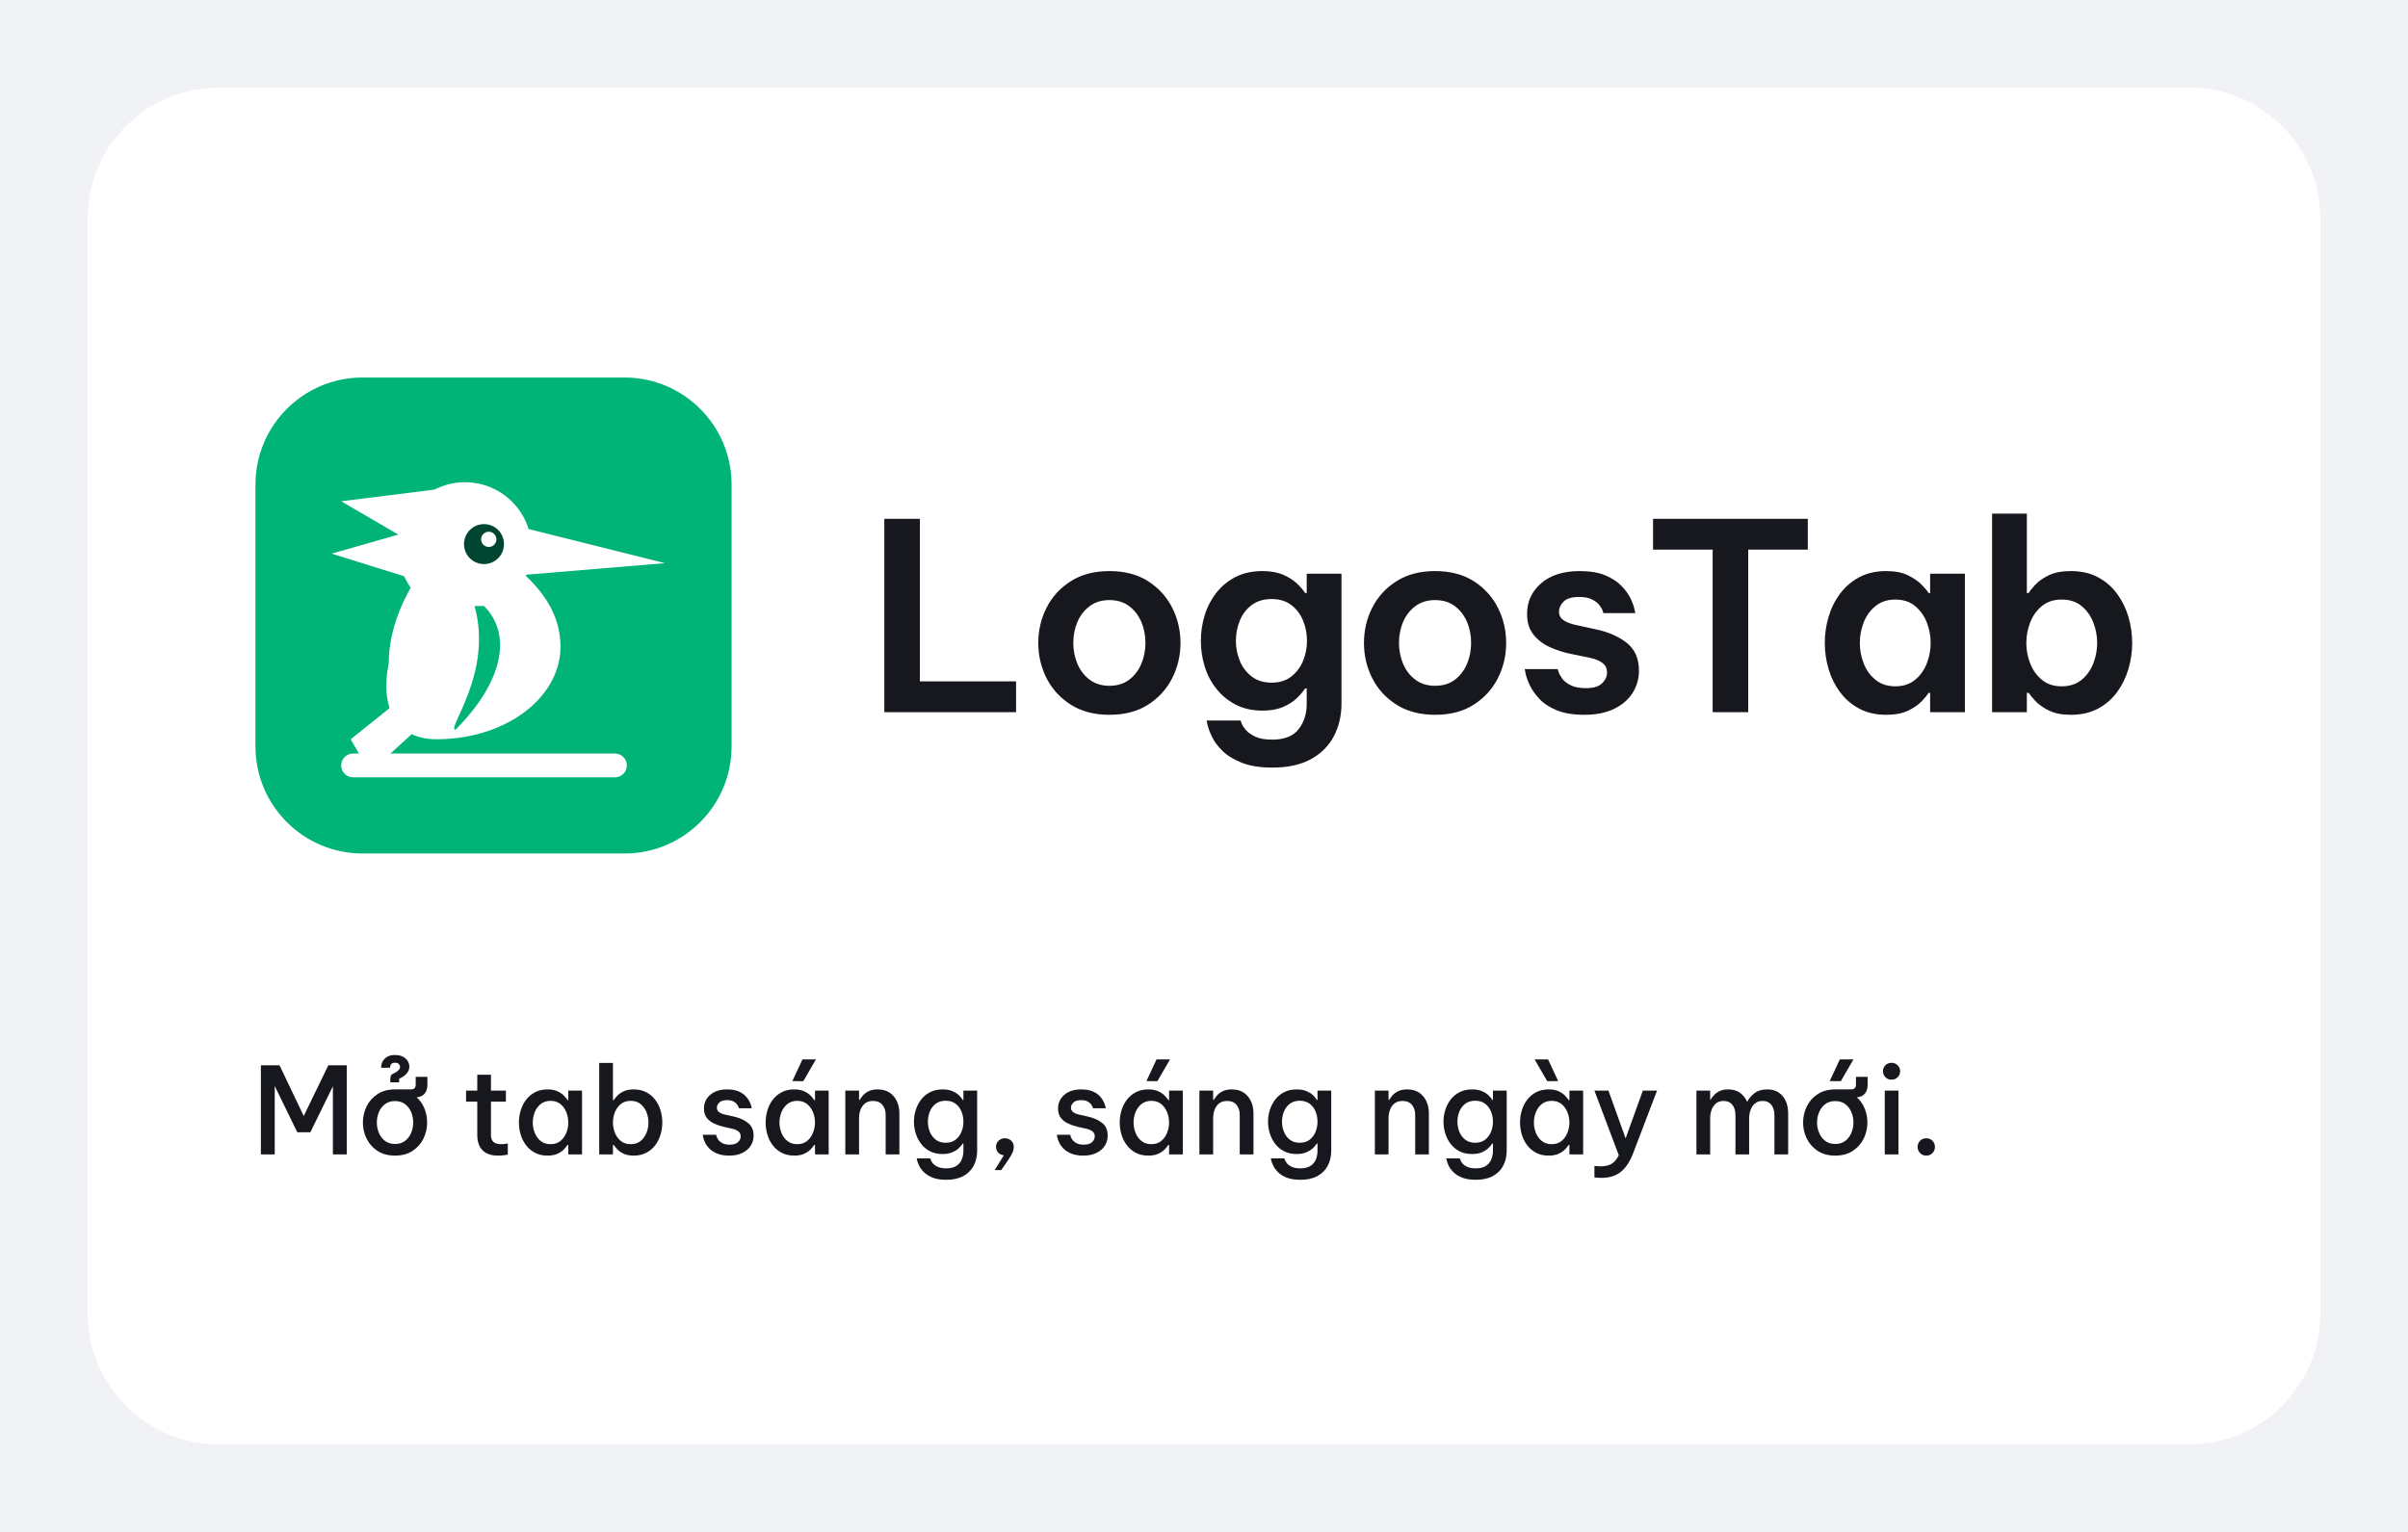
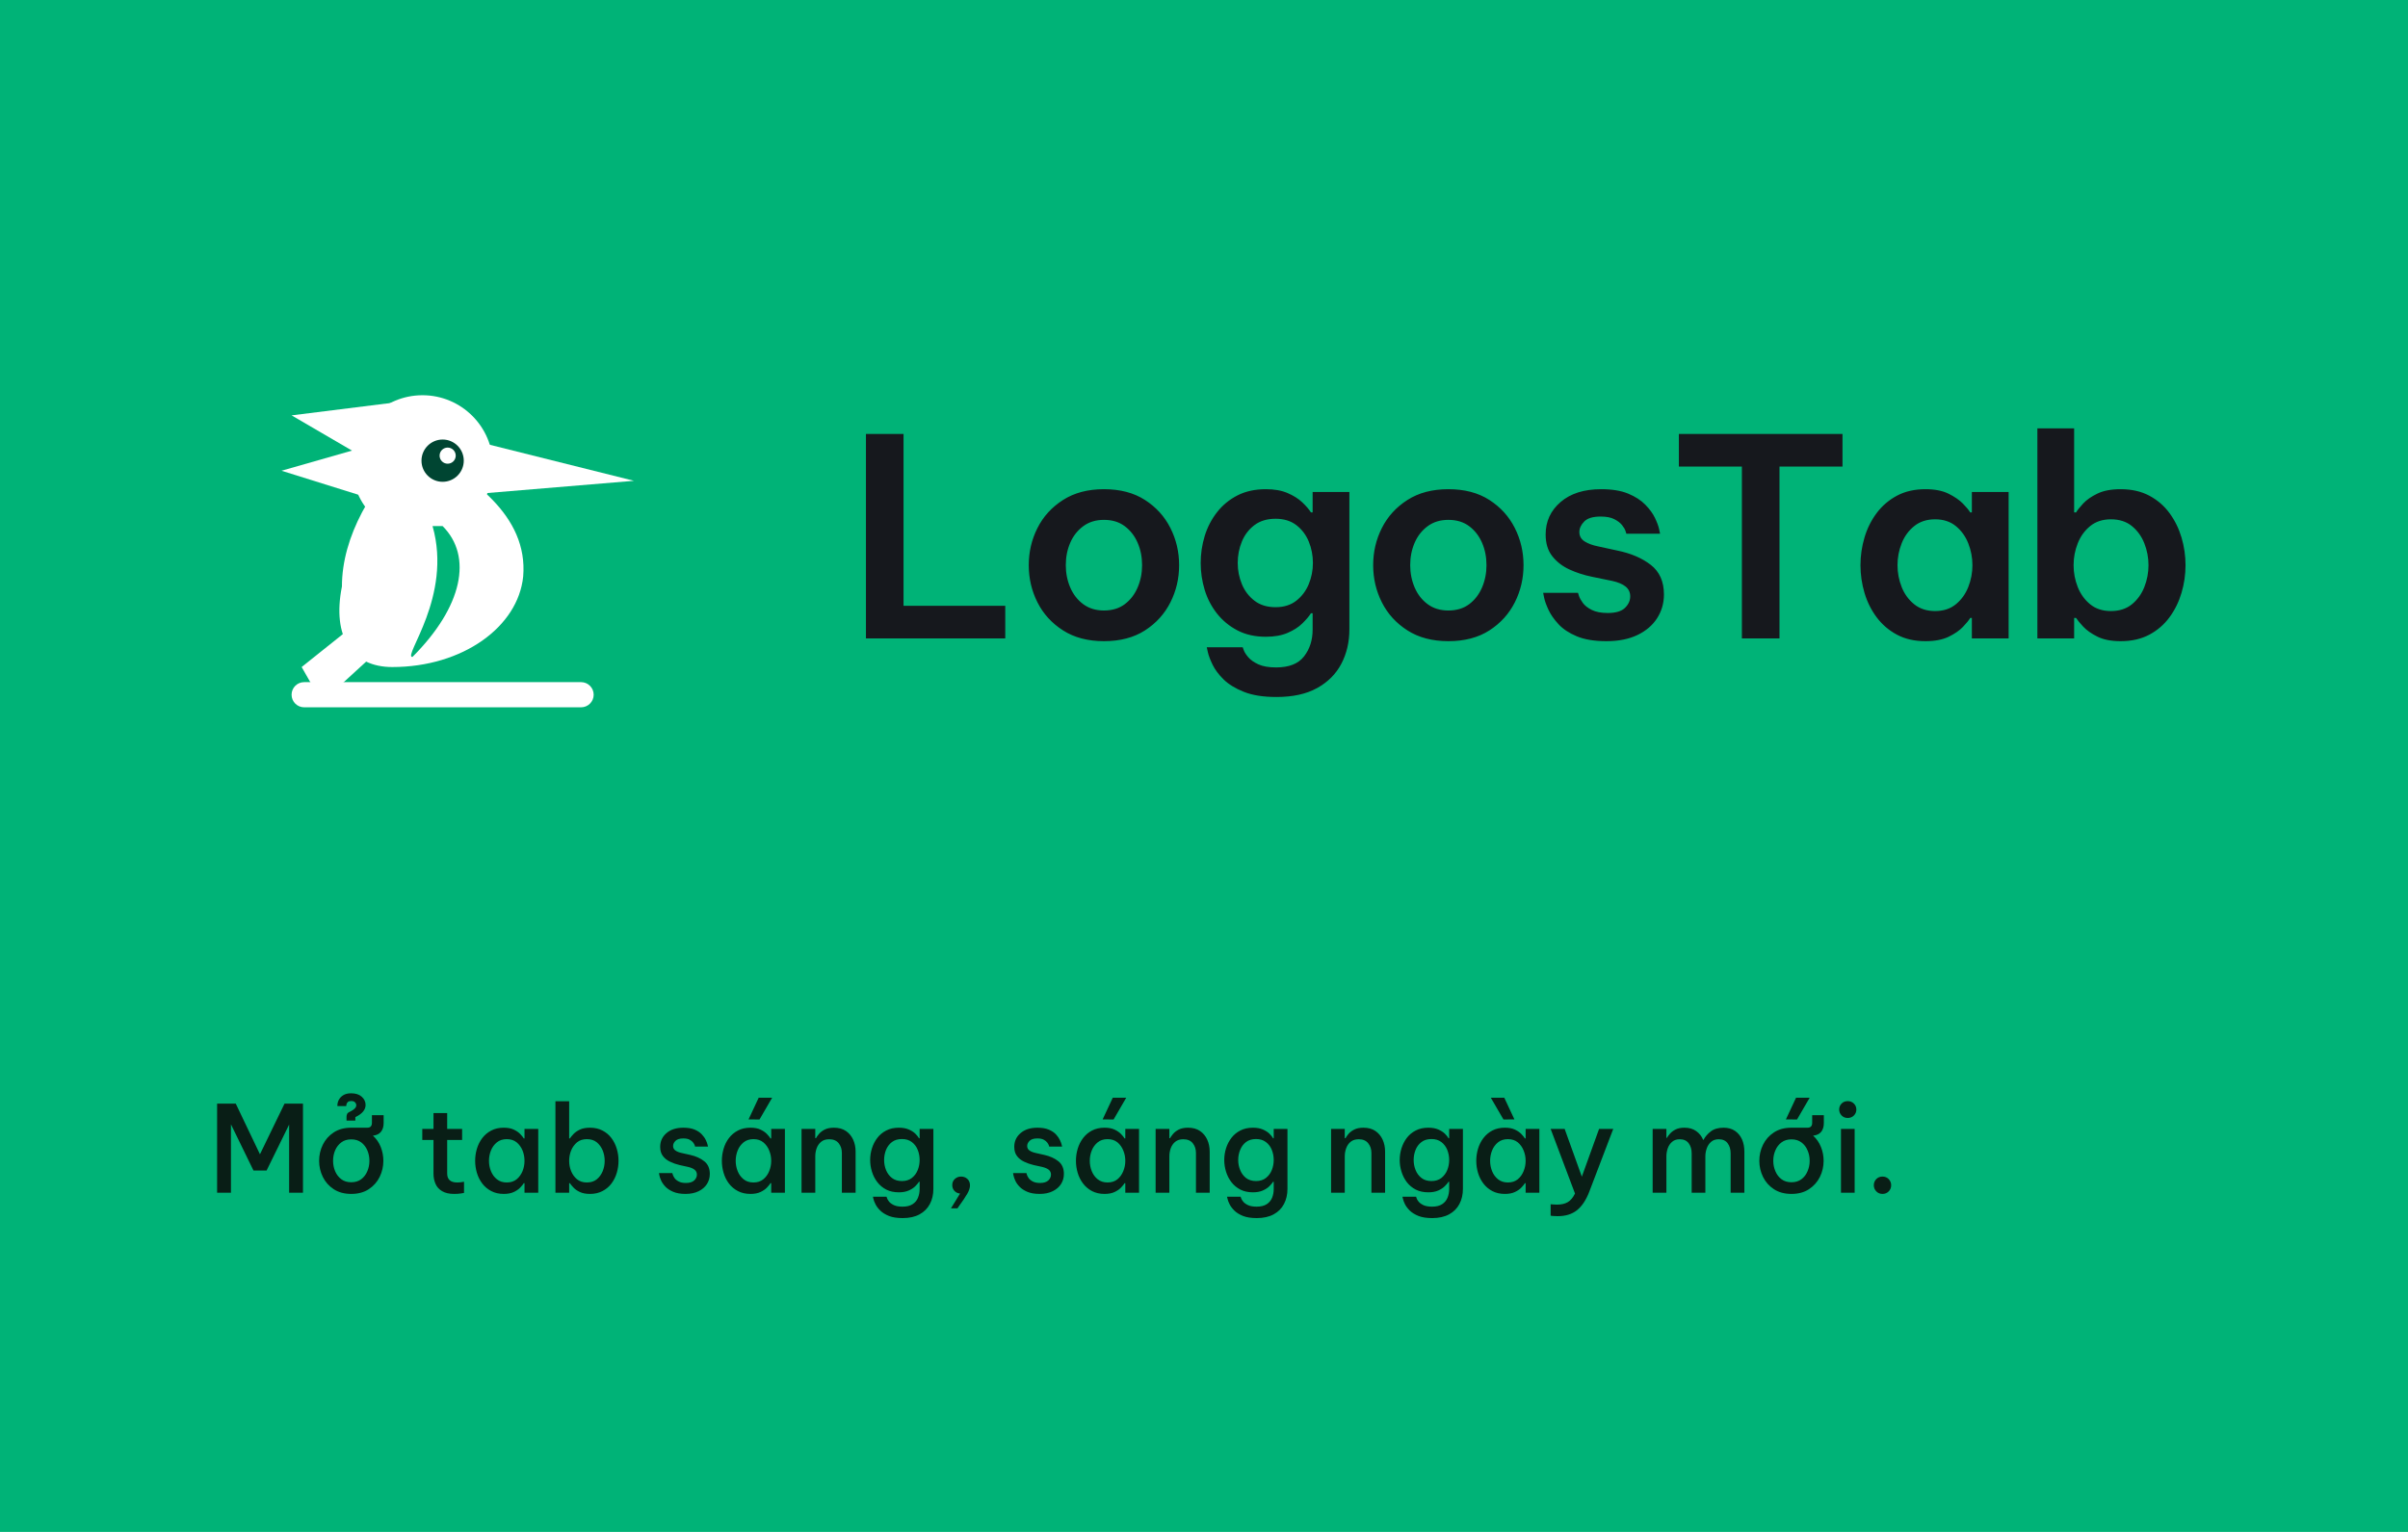
<svg xmlns="http://www.w3.org/2000/svg" width="440" height="280" viewBox="0 0 440 280" role="img" aria-label="LogosTab Chrome Web Store promo">
-   <rect width="440" height="280" fill="#F1F2F5" />
-   <rect x="16" y="16" width="408" height="248" rx="24" fill="#FFFFFF" />
-   <svg x="46" y="69" width="348" height="87" viewBox="0 0 1020 256">
+   <rect width="440" height="280" fill="#00B377" />
+   <svg x="36" y="52" width="368" height="92" viewBox="0 0 1020 256">
    <defs>
      <mask id="m-a-kingfisher-emerald-light-lk" maskUnits="userSpaceOnUse" x="0" y="0" width="256" height="256">
        <rect width="256" height="256" fill="#000" />
        <path d="M 107.52 81.92 C 138.24 97.28, 166.40 117.76, 163.84 148.48 C 161.28 174.08, 133.12 194.56, 97.28 194.56 C 76.80 194.56, 66.56 179.20, 71.68 153.60 C 71.68 128.00, 87.04 102.40, 107.52 81.92 Z" fill="#ffffff" />
        <circle cx="112.64" cy="92.16" r="35.84" fill="#ffffff" />
        <polygon points="107.52,58.88 46.08,66.56 76.80,84.48 40.96,94.72 81.92,107.52" fill="#ffffff" />
        <polygon points="128.00,76.80 220.16,99.84 128.00,107.52" fill="#ffffff" />
        <polygon points="92.16,184.32 61.44,212.48 51.20,194.56 76.80,174.08" fill="#ffffff" />
        <rect x="46.08" y="202.24" width="153.60" height="12.80" rx="6.40" fill="#ffffff" />
        <path d="M 122.88 122.88 C 138.24 138.24, 133.12 163.84, 107.52 189.44 C 102.40 189.44, 128.00 158.72, 117.76 122.88 Z" fill="#000000" />
      </mask>
    </defs>
    <rect width="256" height="256" rx="57.60" fill="#00B377" />
    <rect width="256" height="256" fill="#FFFFFF" mask="url(#m-a-kingfisher-emerald-light-lk)" />
    <circle cx="122.88" cy="89.60" r="10.75" fill="#004532" />
    <circle cx="125.44" cy="87.04" r="4.10" fill="#FFFFFF" />
    <path fill="#16181D" d="M338.119 180.0V76.0H357.232V163.416H408.951V180.0ZM459.124 181.405Q446.897 181.405 438.324 175.924Q429.751 170.443 425.324 161.659Q420.897 152.876 420.897 142.757Q420.897 132.638 425.324 123.854Q429.751 115.07 438.324 109.589Q446.897 104.108 459.124 104.108Q471.492 104.108 479.995 109.589Q488.497 115.07 492.924 123.854Q497.351 132.638 497.351 142.757Q497.351 152.876 492.924 161.659Q488.497 170.443 479.995 175.924Q471.492 181.405 459.124 181.405ZM459.124 165.805Q465.449 165.805 469.735 162.573Q474.022 159.341 476.27 154.07Q478.519 148.8 478.519 142.757Q478.519 136.573 476.27 131.373Q474.022 126.173 469.735 122.941Q465.449 119.708 459.124 119.708Q452.941 119.708 448.584 122.941Q444.227 126.173 441.978 131.373Q439.73 136.573 439.73 142.757Q439.73 148.8 441.978 154.07Q444.227 159.341 448.584 162.573Q452.941 165.805 459.124 165.805ZM546.822 209.795Q536.843 209.795 530.308 207.195Q523.773 204.595 519.978 200.87Q516.184 197.146 514.357 193.351Q512.53 189.557 511.968 187.027Q511.405 184.497 511.405 184.497H529.676Q529.676 184.497 530.238 186.043Q530.8 187.589 532.557 189.627Q534.314 191.665 537.686 193.211Q541.059 194.757 546.681 194.757Q556.519 194.757 560.876 189.135Q565.232 183.514 565.232 175.503V167.211H564.389Q562.843 169.6 559.962 172.411Q557.081 175.222 552.514 177.189Q547.946 179.157 541.481 179.157Q533.189 179.157 527.005 175.924Q520.822 172.692 516.605 167.351Q512.389 162.011 510.351 155.335Q508.314 148.659 508.314 141.632Q508.314 134.605 510.351 127.93Q512.389 121.254 516.605 115.843Q520.822 110.432 527.005 107.27Q533.189 104.108 541.481 104.108Q547.946 104.108 552.514 106.076Q557.081 108.043 559.962 110.784Q562.843 113.524 564.389 115.914H565.232V105.514H583.924V175.362Q583.924 185.059 579.849 192.859Q575.773 200.659 567.551 205.227Q559.33 209.795 546.822 209.795ZM546.4 164.119Q552.724 164.119 556.941 160.816Q561.157 157.514 563.265 152.384Q565.373 147.254 565.373 141.632Q565.373 135.87 563.265 130.741Q561.157 125.611 556.941 122.378Q552.724 119.146 546.4 119.146Q539.935 119.146 535.649 122.378Q531.362 125.611 529.254 130.741Q527.146 135.87 527.146 141.632Q527.146 147.254 529.254 152.384Q531.362 157.514 535.649 160.816Q539.935 164.119 546.4 164.119ZM634.238 181.405Q622.011 181.405 613.438 175.924Q604.865 170.443 600.438 161.659Q596.011 152.876 596.011 142.757Q596.011 132.638 600.438 123.854Q604.865 115.07 613.438 109.589Q622.011 104.108 634.238 104.108Q646.605 104.108 655.108 109.589Q663.611 115.07 668.038 123.854Q672.465 132.638 672.465 142.757Q672.465 152.876 668.038 161.659Q663.611 170.443 655.108 175.924Q646.605 181.405 634.238 181.405ZM634.238 165.805Q640.562 165.805 644.849 162.573Q649.135 159.341 651.384 154.07Q653.632 148.8 653.632 142.757Q653.632 136.573 651.384 131.373Q649.135 126.173 644.849 122.941Q640.562 119.708 634.238 119.708Q628.054 119.708 623.697 122.941Q619.341 126.173 617.092 131.373Q614.843 136.573 614.843 142.757Q614.843 148.8 617.092 154.07Q619.341 159.341 623.697 162.573Q628.054 165.805 634.238 165.805ZM714.627 181.405Q705.492 181.405 699.589 178.946Q693.686 176.486 690.243 172.762Q686.8 169.038 685.114 165.384Q683.427 161.73 682.935 159.27Q682.443 156.811 682.443 156.811H700.151Q700.151 156.811 700.643 158.357Q701.135 159.903 702.611 161.941Q704.086 163.978 707.178 165.524Q710.27 167.07 715.33 167.07Q721.373 167.07 724.043 164.47Q726.714 161.87 726.714 158.638Q726.714 155.546 724.395 153.649Q722.076 151.751 717.578 150.768L707.319 148.659Q701.135 147.395 695.795 144.935Q690.454 142.476 687.081 138.189Q683.708 133.903 683.708 127.157Q683.708 117.178 691.297 110.643Q698.886 104.108 711.957 104.108Q720.249 104.108 725.659 106.357Q731.07 108.605 734.373 111.978Q737.676 115.351 739.292 118.724Q740.908 122.097 741.4 124.416Q741.892 126.735 741.892 126.735H724.746Q724.746 126.735 724.324 125.4Q723.903 124.065 722.568 122.378Q721.232 120.692 718.632 119.357Q716.032 118.022 711.676 118.022Q705.773 118.022 703.314 120.551Q700.854 123.081 700.854 125.892Q700.854 128.984 703.524 130.67Q706.195 132.357 710.411 133.2L720.108 135.308Q730.508 137.416 737.184 142.616Q743.859 147.816 743.859 157.654Q743.859 164.259 740.416 169.67Q736.973 175.081 730.438 178.243Q723.903 181.405 714.627 181.405ZM783.492 180.0V92.584H751.449V76.0H834.649V92.584H802.605V180.0ZM876.811 104.108Q883.978 104.108 888.616 106.427Q893.254 108.746 895.924 111.486Q898.595 114.227 899.578 115.914H900.422V105.514H919.114V180.0H900.422V169.6H899.578Q898.595 171.286 895.924 174.097Q893.254 176.908 888.616 179.157Q883.978 181.405 876.811 181.405Q868.519 181.405 862.335 178.103Q856.151 174.8 852.005 169.249Q847.859 163.697 845.822 156.811Q843.784 149.924 843.784 142.757Q843.784 135.589 845.822 128.703Q847.859 121.816 852.005 116.265Q856.151 110.714 862.335 107.411Q868.519 104.108 876.811 104.108ZM881.73 119.427Q875.405 119.427 871.119 122.87Q866.832 126.314 864.724 131.654Q862.616 136.995 862.616 142.757Q862.616 148.519 864.724 153.859Q866.832 159.2 871.119 162.643Q875.405 166.086 881.73 166.086Q888.054 166.086 892.27 162.643Q896.486 159.2 898.595 153.859Q900.703 148.519 900.703 142.757Q900.703 136.995 898.595 131.654Q896.486 126.314 892.27 122.87Q888.054 119.427 881.73 119.427ZM976.032 181.405Q968.865 181.405 964.227 179.086Q959.589 176.768 956.989 173.957Q954.389 171.146 953.405 169.6H952.422V180.0H933.73V73.189H952.422V115.914H953.405Q954.389 114.227 956.989 111.416Q959.589 108.605 964.227 106.357Q968.865 104.108 976.032 104.108Q984.465 104.108 990.649 107.411Q996.832 110.714 1000.908 116.265Q1004.984 121.816 1007.022 128.703Q1009.059 135.589 1009.059 142.757Q1009.059 149.924 1007.022 156.811Q1004.984 163.697 1000.908 169.249Q996.832 174.8 990.649 178.103Q984.465 181.405 976.032 181.405ZM971.114 166.086Q977.578 166.086 981.795 162.643Q986.011 159.2 988.119 153.859Q990.227 148.519 990.227 142.757Q990.227 136.995 988.119 131.654Q986.011 126.314 981.795 122.87Q977.578 119.427 971.114 119.427Q964.789 119.427 960.573 122.87Q956.357 126.314 954.249 131.654Q952.141 136.995 952.141 142.757Q952.141 148.519 954.249 153.859Q956.357 159.2 960.573 162.643Q964.789 166.086 971.114 166.086Z" />
  </svg>
-   <path fill="#16181D" d="M47.67 211V194.72H51.08L55.5 203.98L59.99 194.72H63.36V211H60.83V198.55L56.71 206.95H54.32L50.2 198.5V211Z M71.32 197.82V197.1Q71.32 196.88 71.42 196.63Q71.52 196.39 71.81 196.26L72.11 196.11Q73.1 195.6 73.1 195.01Q73.1 194.72 72.87 194.48Q72.64 194.24 72.2 194.24Q71.76 194.24 71.56 194.42Q71.37 194.61 71.31 194.83Q71.26 195.05 71.26 195.16H69.65Q69.63 194.59 69.89 194.06Q70.16 193.53 70.72 193.18Q71.28 192.83 72.16 192.83Q73.39 192.83 74.09 193.45Q74.8 194.08 74.8 194.96Q74.8 196.26 73.02 197.14L72.93 197.18V197.82ZM72.18 211.22Q70.29 211.22 68.98 210.36Q67.67 209.5 66.99 208.12Q66.31 206.73 66.31 205.17Q66.31 203.61 66.99 202.22Q67.67 200.84 68.98 199.98Q70.29 199.12 72.18 199.12H75.11Q75.96 199.12 75.96 198.22V196.83H78.1V198.26Q78.1 199.27 77.6 199.88Q77.11 200.48 76.14 200.57Q77.09 201.43 77.57 202.64Q78.05 203.85 78.05 205.17Q78.05 206.73 77.37 208.12Q76.69 209.5 75.38 210.36Q74.07 211.22 72.18 211.22ZM72.18 209.09Q73.26 209.09 74 208.54Q74.73 207.99 75.12 207.08Q75.5 206.18 75.5 205.17Q75.5 204.14 75.12 203.25Q74.73 202.35 74 201.8Q73.26 201.25 72.18 201.25Q71.1 201.25 70.37 201.8Q69.63 202.35 69.24 203.25Q68.86 204.14 68.86 205.17Q68.86 206.18 69.24 207.08Q69.63 207.99 70.37 208.54Q71.1 209.09 72.18 209.09Z M90.99 211.22Q89.6 211.22 88.77 210.71Q87.93 210.21 87.57 209.36Q87.21 208.51 87.21 207.52V201.36H85.16V199.34H87.21V196.44H89.71V199.34H92.44V201.36H89.71V207.48Q89.71 209.13 91.54 209.13Q92 209.13 92.4 209.06Q92.79 209 92.79 209V211.04Q92.79 211.04 92.26 211.13Q91.72 211.22 90.99 211.22Z M100.05 199.12Q101.15 199.12 101.89 199.47Q102.63 199.82 103.07 200.29Q103.51 200.75 103.71 201.08H103.84V199.34H106.35V211H103.84V209.26H103.71Q103.51 209.59 103.07 210.05Q102.63 210.52 101.89 210.87Q101.15 211.22 100.05 211.22Q98.73 211.22 97.76 210.7Q96.78 210.19 96.12 209.32Q95.46 208.45 95.14 207.37Q94.82 206.29 94.82 205.17Q94.82 204.05 95.14 202.97Q95.46 201.89 96.12 201.02Q96.78 200.15 97.76 199.64Q98.73 199.12 100.05 199.12ZM100.6 201.21Q99.53 201.21 98.8 201.79Q98.07 202.38 97.71 203.28Q97.35 204.18 97.35 205.17Q97.35 206.16 97.71 207.06Q98.07 207.96 98.8 208.55Q99.53 209.13 100.6 209.13Q101.68 209.13 102.4 208.55Q103.11 207.96 103.48 207.06Q103.84 206.16 103.84 205.17Q103.84 204.18 103.48 203.28Q103.11 202.38 102.4 201.79Q101.68 201.21 100.6 201.21Z M115.81 211.22Q114.68 211.22 113.95 210.87Q113.21 210.52 112.78 210.05Q112.35 209.59 112.13 209.26H112V211H109.49V194.28H112V201.08H112.13Q112.35 200.75 112.78 200.29Q113.21 199.82 113.95 199.47Q114.68 199.12 115.81 199.12Q117.1 199.12 118.09 199.64Q119.08 200.15 119.73 201.02Q120.38 201.89 120.7 202.97Q121.02 204.05 121.02 205.17Q121.02 206.29 120.7 207.37Q120.38 208.45 119.73 209.32Q119.08 210.19 118.09 210.7Q117.1 211.22 115.81 211.22ZM115.23 209.13Q116.33 209.13 117.05 208.55Q117.76 207.96 118.13 207.06Q118.49 206.16 118.49 205.17Q118.49 204.18 118.13 203.28Q117.76 202.38 117.05 201.79Q116.33 201.21 115.23 201.21Q114.16 201.21 113.44 201.79Q112.73 202.38 112.36 203.28Q112 204.18 112 205.17Q112 206.16 112.36 207.06Q112.73 207.96 113.44 208.55Q114.16 209.13 115.23 209.13Z M133.27 211.22Q131.89 211.22 131 210.83Q130.11 210.45 129.58 209.89Q129.05 209.33 128.8 208.76Q128.54 208.18 128.48 207.8Q128.41 207.41 128.41 207.41H130.85Q130.85 207.41 130.93 207.69Q131.01 207.96 131.25 208.32Q131.49 208.67 132 208.94Q132.5 209.22 133.34 209.22Q134.35 209.22 134.85 208.76Q135.34 208.29 135.34 207.7Q135.34 207.13 134.92 206.8Q134.51 206.47 133.74 206.29L132.15 205.94Q131.23 205.72 130.43 205.33Q129.62 204.95 129.13 204.3Q128.63 203.65 128.63 202.62Q128.63 201.1 129.78 200.11Q130.92 199.12 132.86 199.12Q134.11 199.12 134.94 199.47Q135.76 199.82 136.24 200.34Q136.73 200.86 136.97 201.38Q137.21 201.89 137.29 202.23Q137.37 202.57 137.37 202.57H135.01Q135.01 202.57 134.95 202.35Q134.88 202.13 134.66 201.84Q134.44 201.54 134.01 201.31Q133.58 201.08 132.86 201.08Q131.87 201.08 131.43 201.52Q130.99 201.96 130.99 202.46Q130.99 202.99 131.41 203.29Q131.84 203.59 132.55 203.74L134.11 204.09Q135.67 204.44 136.68 205.25Q137.7 206.05 137.7 207.57Q137.7 208.58 137.18 209.41Q136.66 210.23 135.67 210.72Q134.68 211.22 133.27 211.22Z M146.78 197.62 144.78 197.6 146.63 193.64H149.09ZM145.13 199.12Q146.23 199.12 146.97 199.47Q147.71 199.82 148.15 200.29Q148.59 200.75 148.78 201.08H148.92V199.34H151.42V211H148.92V209.26H148.78Q148.59 209.59 148.15 210.05Q147.71 210.52 146.97 210.87Q146.23 211.22 145.13 211.22Q143.81 211.22 142.83 210.7Q141.85 210.19 141.19 209.32Q140.53 208.45 140.22 207.37Q139.9 206.29 139.9 205.17Q139.9 204.05 140.22 202.97Q140.53 201.89 141.19 201.02Q141.85 200.15 142.83 199.64Q143.81 199.12 145.13 199.12ZM145.68 201.21Q144.6 201.21 143.88 201.79Q143.15 202.38 142.79 203.28Q142.43 204.18 142.43 205.17Q142.43 206.16 142.79 207.06Q143.15 207.96 143.88 208.55Q144.6 209.13 145.68 209.13Q146.76 209.13 147.47 208.55Q148.19 207.96 148.55 207.06Q148.92 206.16 148.92 205.17Q148.92 204.18 148.55 203.28Q148.19 202.38 147.47 201.79Q146.76 201.21 145.68 201.21Z M154.46 211V199.34H156.97V201.03H157.1Q157.25 200.73 157.63 200.28Q158 199.82 158.67 199.47Q159.34 199.12 160.38 199.12Q161.68 199.12 162.56 199.71Q163.44 200.31 163.89 201.3Q164.34 202.29 164.34 203.48V211H161.83V203.74Q161.83 202.68 161.25 201.96Q160.66 201.23 159.52 201.23Q158.62 201.23 158.06 201.68Q157.5 202.13 157.23 202.85Q156.97 203.56 156.97 204.38V211Z M172.94 215.64Q171.42 215.64 170.43 215.25Q169.44 214.85 168.85 214.27Q168.25 213.68 167.97 213.1Q167.68 212.52 167.59 212.12Q167.51 211.73 167.51 211.73H169.99Q169.99 211.73 170.08 212Q170.17 212.28 170.46 212.64Q170.76 213 171.36 213.28Q171.95 213.55 172.92 213.55Q174.06 213.55 174.75 213.1Q175.45 212.65 175.74 211.91Q176.04 211.18 176.04 210.32V209H175.93Q175.69 209.37 175.24 209.82Q174.79 210.27 174.04 210.6Q173.29 210.93 172.24 210.93Q170.92 210.93 169.94 210.43Q168.96 209.92 168.31 209.07Q167.66 208.23 167.33 207.17Q167 206.12 167 205.02Q167 203.92 167.33 202.87Q167.66 201.83 168.31 200.98Q168.96 200.13 169.94 199.63Q170.92 199.12 172.24 199.12Q173.29 199.12 174.04 199.44Q174.79 199.76 175.25 200.21Q175.71 200.66 175.93 201.06H176.04V199.34H178.55V210.3Q178.55 211.86 177.91 213.07Q177.27 214.28 176.02 214.96Q174.77 215.64 172.94 215.64ZM172.81 208.87Q173.89 208.87 174.61 208.31Q175.34 207.74 175.69 206.86Q176.04 205.98 176.04 205.02Q176.04 204.05 175.69 203.17Q175.34 202.29 174.61 201.74Q173.89 201.19 172.81 201.19Q171.71 201.19 170.98 201.74Q170.26 202.29 169.9 203.17Q169.55 204.05 169.55 205.02Q169.55 205.98 169.9 206.86Q170.26 207.74 170.98 208.31Q171.71 208.87 172.81 208.87Z M181.76 213.86 183.43 211.15Q182.82 211.11 182.41 210.68Q182 210.25 182 209.61Q182 208.91 182.48 208.48Q182.95 208.05 183.61 208.05Q184.29 208.05 184.76 208.48Q185.24 208.91 185.24 209.66Q185.24 210.34 184.74 211.2Q184.25 212.06 183.1 213.64L182.95 213.86Z M197.98 211.22Q196.59 211.22 195.7 210.83Q194.81 210.45 194.28 209.89Q193.75 209.33 193.5 208.76Q193.25 208.18 193.18 207.8Q193.11 207.41 193.11 207.41H195.56Q195.56 207.41 195.63 207.69Q195.71 207.96 195.95 208.32Q196.19 208.67 196.7 208.94Q197.21 209.22 198.04 209.22Q199.05 209.22 199.55 208.76Q200.04 208.29 200.04 207.7Q200.04 207.13 199.63 206.8Q199.21 206.47 198.44 206.29L196.85 205.94Q195.93 205.72 195.13 205.33Q194.32 204.95 193.83 204.3Q193.33 203.65 193.33 202.62Q193.33 201.1 194.48 200.11Q195.62 199.12 197.56 199.12Q198.81 199.12 199.64 199.47Q200.46 199.82 200.95 200.34Q201.43 200.86 201.67 201.38Q201.91 201.89 201.99 202.23Q202.07 202.57 202.07 202.57H199.71Q199.71 202.57 199.65 202.35Q199.58 202.13 199.36 201.84Q199.14 201.54 198.71 201.31Q198.28 201.08 197.56 201.08Q196.57 201.08 196.13 201.52Q195.69 201.96 195.69 202.46Q195.69 202.99 196.12 203.29Q196.55 203.59 197.25 203.74L198.81 204.09Q200.37 204.44 201.39 205.25Q202.4 206.05 202.4 207.57Q202.4 208.58 201.88 209.41Q201.36 210.23 200.37 210.72Q199.38 211.22 197.98 211.22Z M211.48 197.62 209.48 197.6 211.33 193.64H213.79ZM209.83 199.12Q210.93 199.12 211.67 199.47Q212.41 199.82 212.85 200.29Q213.29 200.75 213.49 201.08H213.62V199.34H216.13V211H213.62V209.26H213.49Q213.29 209.59 212.85 210.05Q212.41 210.52 211.67 210.87Q210.93 211.22 209.83 211.22Q208.51 211.22 207.53 210.7Q206.56 210.19 205.9 209.32Q205.24 208.45 204.92 207.37Q204.6 206.29 204.6 205.17Q204.6 204.05 204.92 202.97Q205.24 201.89 205.9 201.02Q206.56 200.15 207.53 199.64Q208.51 199.12 209.83 199.12ZM210.38 201.21Q209.31 201.21 208.58 201.79Q207.85 202.38 207.49 203.28Q207.13 204.18 207.13 205.17Q207.13 206.16 207.49 207.06Q207.85 207.96 208.58 208.55Q209.31 209.13 210.38 209.13Q211.46 209.13 212.18 208.55Q212.89 207.96 213.25 207.06Q213.62 206.16 213.62 205.17Q213.62 204.18 213.25 203.28Q212.89 202.38 212.18 201.79Q211.46 201.21 210.38 201.21Z M219.16 211V199.34H221.67V201.03H221.8Q221.96 200.73 222.33 200.28Q222.7 199.82 223.37 199.47Q224.05 199.12 225.08 199.12Q226.38 199.12 227.26 199.71Q228.14 200.31 228.59 201.3Q229.04 202.29 229.04 203.48V211H226.53V203.74Q226.53 202.68 225.95 201.96Q225.37 201.23 224.22 201.23Q223.32 201.23 222.76 201.68Q222.2 202.13 221.93 202.85Q221.67 203.56 221.67 204.38V211Z M237.64 215.64Q236.12 215.64 235.13 215.25Q234.14 214.85 233.55 214.27Q232.96 213.68 232.67 213.1Q232.38 212.52 232.3 212.12Q232.21 211.73 232.21 211.73H234.69Q234.69 211.73 234.78 212Q234.87 212.28 235.17 212.64Q235.46 213 236.06 213.28Q236.65 213.55 237.62 213.55Q238.76 213.55 239.46 213.1Q240.15 212.65 240.45 211.91Q240.74 211.18 240.74 210.32V209H240.63Q240.39 209.37 239.94 209.82Q239.49 210.27 238.74 210.6Q237.99 210.93 236.94 210.93Q235.62 210.93 234.64 210.43Q233.66 209.92 233.01 209.07Q232.36 208.23 232.03 207.17Q231.7 206.12 231.7 205.02Q231.7 203.92 232.03 202.87Q232.36 201.83 233.01 200.98Q233.66 200.13 234.64 199.63Q235.62 199.12 236.94 199.12Q237.99 199.12 238.74 199.44Q239.49 199.76 239.95 200.21Q240.41 200.66 240.63 201.06H240.74V199.34H243.25V210.3Q243.25 211.86 242.61 213.07Q241.98 214.28 240.72 214.96Q239.47 215.64 237.64 215.64ZM237.51 208.87Q238.59 208.87 239.31 208.31Q240.04 207.74 240.39 206.86Q240.74 205.98 240.74 205.02Q240.74 204.05 240.39 203.17Q240.04 202.29 239.31 201.74Q238.59 201.19 237.51 201.19Q236.41 201.19 235.68 201.74Q234.96 202.29 234.61 203.17Q234.25 204.05 234.25 205.02Q234.25 205.98 234.61 206.86Q234.96 207.74 235.68 208.31Q236.41 208.87 237.51 208.87Z M251.22 211V199.34H253.72V201.03H253.86Q254.01 200.73 254.38 200.28Q254.76 199.82 255.43 199.47Q256.1 199.12 257.13 199.12Q258.43 199.12 259.31 199.71Q260.19 200.31 260.64 201.3Q261.09 202.29 261.09 203.48V211H258.59V203.74Q258.59 202.68 258 201.96Q257.42 201.23 256.28 201.23Q255.37 201.23 254.81 201.68Q254.25 202.13 253.99 202.85Q253.72 203.56 253.72 204.38V211Z M269.7 215.64Q268.18 215.64 267.19 215.25Q266.2 214.85 265.6 214.27Q265.01 213.68 264.72 213.1Q264.44 212.52 264.35 212.12Q264.26 211.73 264.26 211.73H266.75Q266.75 211.73 266.84 212Q266.92 212.28 267.22 212.64Q267.52 213 268.11 213.28Q268.71 213.55 269.67 213.55Q270.82 213.55 271.51 213.1Q272.2 212.65 272.5 211.91Q272.8 211.18 272.8 210.32V209H272.69Q272.45 209.37 271.99 209.82Q271.54 210.27 270.8 210.6Q270.05 210.93 268.99 210.93Q267.67 210.93 266.69 210.43Q265.71 209.92 265.06 209.07Q264.42 208.23 264.09 207.17Q263.76 206.12 263.76 205.02Q263.76 203.92 264.09 202.87Q264.42 201.83 265.06 200.98Q265.71 200.13 266.69 199.63Q267.67 199.12 268.99 199.12Q270.05 199.12 270.8 199.44Q271.54 199.76 272.01 200.21Q272.47 200.66 272.69 201.06H272.8V199.34H275.31V210.3Q275.31 211.86 274.67 213.07Q274.03 214.28 272.78 214.96Q271.52 215.64 269.7 215.64ZM269.56 208.87Q270.64 208.87 271.37 208.31Q272.09 207.74 272.45 206.86Q272.8 205.98 272.8 205.02Q272.8 204.05 272.45 203.17Q272.09 202.29 271.37 201.74Q270.64 201.19 269.56 201.19Q268.46 201.19 267.74 201.74Q267.01 202.29 266.66 203.17Q266.31 204.05 266.31 205.02Q266.31 205.98 266.66 206.86Q267.01 207.74 267.74 208.31Q268.46 208.87 269.56 208.87Z M282.72 197.62 280.41 193.64H282.87L284.72 197.6ZM282.98 199.12Q284.08 199.12 284.82 199.47Q285.56 199.82 286 200.29Q286.44 200.75 286.64 201.08H286.77V199.34H289.28V211H286.77V209.26H286.64Q286.44 209.59 286 210.05Q285.56 210.52 284.82 210.87Q284.08 211.22 282.98 211.22Q281.66 211.22 280.68 210.7Q279.71 210.19 279.05 209.32Q278.39 208.45 278.07 207.37Q277.75 206.29 277.75 205.17Q277.75 204.05 278.07 202.97Q278.39 201.89 279.05 201.02Q279.71 200.15 280.68 199.64Q281.66 199.12 282.98 199.12ZM283.53 201.21Q282.46 201.21 281.73 201.79Q281 202.38 280.64 203.28Q280.28 204.18 280.28 205.17Q280.28 206.16 280.64 207.06Q281 207.96 281.73 208.55Q282.46 209.13 283.53 209.13Q284.61 209.13 285.33 208.55Q286.04 207.96 286.4 207.06Q286.77 206.16 286.77 205.17Q286.77 204.18 286.4 203.28Q286.04 202.38 285.33 201.79Q284.61 201.21 283.53 201.21Z M292.6 215.29Q292.05 215.29 291.7 215.25Q291.34 215.2 291.34 215.2V213.11Q291.34 213.11 291.7 213.14Q292.05 213.18 292.47 213.18Q293.68 213.18 294.46 212.73Q295.24 212.28 295.79 211.15L291.34 199.34H293.9L297.04 208.07L300.19 199.34H302.78L298.38 210.87Q297.5 213.13 296.14 214.21Q294.78 215.29 292.6 215.29Z M309.98 211V199.34H312.49V200.99H312.57Q312.77 200.64 313.16 200.2Q313.54 199.76 314.18 199.44Q314.82 199.12 315.79 199.12Q317.08 199.12 317.94 199.74Q318.8 200.35 319.22 201.36H319.26Q319.72 200.48 320.6 199.8Q321.48 199.12 322.94 199.12Q324.17 199.12 325.03 199.7Q325.88 200.29 326.31 201.26Q326.74 202.24 326.74 203.48V211H324.23V203.83Q324.23 202.68 323.68 201.96Q323.13 201.23 322.06 201.23Q321.18 201.23 320.64 201.72Q320.1 202.2 319.86 202.91Q319.61 203.63 319.61 204.36V211H317.11V203.83Q317.11 202.68 316.56 201.96Q316.01 201.23 314.93 201.23Q314.05 201.23 313.51 201.72Q312.97 202.2 312.73 202.91Q312.49 203.63 312.49 204.36V211Z M336.36 197.62 334.33 197.6 336.18 193.64H338.67ZM335.34 211.22Q333.45 211.22 332.14 210.36Q330.83 209.5 330.15 208.12Q329.47 206.73 329.47 205.17Q329.47 203.61 330.15 202.22Q330.83 200.84 332.14 199.98Q333.45 199.12 335.34 199.12H338.27Q339.13 199.12 339.13 198.22V196.83H341.26V198.26Q341.26 199.27 340.77 199.88Q340.27 200.48 339.3 200.57Q340.25 201.43 340.73 202.64Q341.22 203.85 341.22 205.17Q341.22 206.73 340.54 208.12Q339.85 209.5 338.54 210.36Q337.24 211.22 335.34 211.22ZM335.34 209.09Q336.42 209.09 337.16 208.54Q337.9 207.99 338.28 207.08Q338.67 206.18 338.67 205.17Q338.67 204.14 338.28 203.25Q337.9 202.35 337.16 201.8Q336.42 201.25 335.34 201.25Q334.27 201.25 333.53 201.8Q332.79 202.35 332.41 203.25Q332.02 204.14 332.02 205.17Q332.02 206.18 332.41 207.08Q332.79 207.99 333.53 208.54Q334.27 209.09 335.34 209.09Z M345.62 197.34Q344.94 197.34 344.5 196.88Q344.06 196.41 344.06 195.8Q344.06 195.16 344.5 194.71Q344.94 194.26 345.62 194.26Q346.3 194.26 346.75 194.71Q347.2 195.16 347.2 195.8Q347.2 196.44 346.75 196.89Q346.3 197.34 345.62 197.34ZM344.39 211V199.34H346.89V211Z M351.98 211.22Q351.29 211.22 350.84 210.75Q350.39 210.27 350.39 209.64Q350.39 208.98 350.84 208.51Q351.29 208.05 351.98 208.05Q352.66 208.05 353.11 208.51Q353.56 208.98 353.56 209.64Q353.56 210.3 353.11 210.76Q352.66 211.22 351.98 211.22Z" />
+   <path fill="#091E16" d="M39.67 218V201.72H43.08L47.5 210.98L51.99 201.72H55.36V218H52.83V205.55L48.71 213.95H46.32L42.2 205.5V218Z M63.32 204.82V204.1Q63.32 203.88 63.42 203.63Q63.52 203.39 63.81 203.26L64.11 203.11Q65.1 202.6 65.1 202.01Q65.1 201.72 64.87 201.48Q64.64 201.24 64.2 201.24Q63.76 201.24 63.56 201.42Q63.37 201.61 63.31 201.83Q63.26 202.05 63.26 202.16H61.65Q61.63 201.59 61.89 201.06Q62.16 200.53 62.72 200.18Q63.28 199.83 64.16 199.83Q65.39 199.83 66.09 200.45Q66.8 201.08 66.8 201.96Q66.8 203.26 65.02 204.14L64.93 204.18V204.82ZM64.18 218.22Q62.29 218.22 60.98 217.36Q59.67 216.5 58.99 215.12Q58.31 213.73 58.31 212.17Q58.31 210.61 58.99 209.22Q59.67 207.84 60.98 206.98Q62.29 206.12 64.18 206.12H67.11Q67.96 206.12 67.96 205.22V203.83H70.1V205.26Q70.1 206.27 69.6 206.88Q69.11 207.48 68.14 207.57Q69.09 208.43 69.57 209.64Q70.05 210.85 70.05 212.17Q70.05 213.73 69.37 215.12Q68.69 216.5 67.38 217.36Q66.07 218.22 64.18 218.22ZM64.18 216.09Q65.26 216.09 66 215.54Q66.73 214.99 67.12 214.08Q67.5 213.18 67.5 212.17Q67.5 211.14 67.12 210.25Q66.73 209.35 66 208.8Q65.26 208.25 64.18 208.25Q63.1 208.25 62.37 208.8Q61.63 209.35 61.24 210.25Q60.86 211.14 60.86 212.17Q60.86 213.18 61.24 214.08Q61.63 214.99 62.37 215.54Q63.1 216.09 64.18 216.09Z M82.99 218.22Q81.6 218.22 80.77 217.71Q79.93 217.21 79.57 216.36Q79.21 215.51 79.21 214.52V208.36H77.16V206.34H79.21V203.44H81.71V206.34H84.44V208.36H81.71V214.48Q81.71 216.13 83.54 216.13Q84 216.13 84.4 216.06Q84.79 216 84.79 216V218.04Q84.79 218.04 84.26 218.13Q83.72 218.22 82.99 218.22Z M92.05 206.12Q93.15 206.12 93.89 206.47Q94.63 206.82 95.07 207.29Q95.51 207.75 95.71 208.08H95.84V206.34H98.35V218H95.84V216.26H95.71Q95.51 216.59 95.07 217.05Q94.63 217.52 93.89 217.87Q93.15 218.22 92.05 218.22Q90.73 218.22 89.76 217.7Q88.78 217.19 88.12 216.32Q87.46 215.45 87.14 214.37Q86.82 213.29 86.82 212.17Q86.82 211.05 87.14 209.97Q87.46 208.89 88.12 208.02Q88.78 207.15 89.76 206.64Q90.73 206.12 92.05 206.12ZM92.6 208.21Q91.53 208.21 90.8 208.79Q90.07 209.38 89.71 210.28Q89.35 211.18 89.35 212.17Q89.35 213.16 89.71 214.06Q90.07 214.96 90.8 215.55Q91.53 216.13 92.6 216.13Q93.68 216.13 94.4 215.55Q95.11 214.96 95.48 214.06Q95.84 213.16 95.84 212.17Q95.84 211.18 95.48 210.28Q95.11 209.38 94.4 208.79Q93.68 208.21 92.6 208.21Z M107.81 218.22Q106.68 218.22 105.95 217.87Q105.21 217.52 104.78 217.05Q104.35 216.59 104.13 216.26H104V218H101.49V201.28H104V208.08H104.13Q104.35 207.75 104.78 207.29Q105.21 206.82 105.95 206.47Q106.68 206.12 107.81 206.12Q109.1 206.12 110.09 206.64Q111.08 207.15 111.73 208.02Q112.38 208.89 112.7 209.97Q113.02 211.05 113.02 212.17Q113.02 213.29 112.7 214.37Q112.38 215.45 111.73 216.32Q111.08 217.19 110.09 217.7Q109.1 218.22 107.81 218.22ZM107.23 216.13Q108.33 216.13 109.05 215.55Q109.76 214.96 110.13 214.06Q110.49 213.16 110.49 212.17Q110.49 211.18 110.13 210.28Q109.76 209.38 109.05 208.79Q108.33 208.21 107.23 208.21Q106.16 208.21 105.44 208.79Q104.73 209.38 104.36 210.28Q104 211.18 104 212.17Q104 213.16 104.36 214.06Q104.73 214.96 105.44 215.55Q106.16 216.13 107.23 216.13Z M125.27 218.22Q123.89 218.22 123 217.83Q122.11 217.45 121.58 216.89Q121.05 216.33 120.8 215.76Q120.54 215.18 120.48 214.8Q120.41 214.41 120.41 214.41H122.85Q122.85 214.41 122.93 214.69Q123.01 214.96 123.25 215.32Q123.49 215.67 124 215.94Q124.5 216.22 125.34 216.22Q126.35 216.22 126.85 215.76Q127.34 215.29 127.34 214.7Q127.34 214.13 126.92 213.8Q126.51 213.47 125.74 213.29L124.15 212.94Q123.23 212.72 122.43 212.33Q121.62 211.95 121.13 211.3Q120.63 210.65 120.63 209.62Q120.63 208.1 121.78 207.11Q122.92 206.12 124.86 206.12Q126.11 206.12 126.94 206.47Q127.76 206.82 128.24 207.34Q128.73 207.86 128.97 208.38Q129.21 208.89 129.29 209.23Q129.37 209.57 129.37 209.57H127.01Q127.01 209.57 126.95 209.35Q126.88 209.13 126.66 208.84Q126.44 208.54 126.01 208.31Q125.58 208.08 124.86 208.08Q123.87 208.08 123.43 208.52Q122.99 208.96 122.99 209.46Q122.99 209.99 123.42 210.29Q123.84 210.59 124.55 210.74L126.11 211.09Q127.67 211.44 128.68 212.25Q129.7 213.05 129.7 214.57Q129.7 215.58 129.18 216.41Q128.66 217.23 127.67 217.72Q126.68 218.22 125.27 218.22Z M138.78 204.62 136.78 204.6 138.63 200.64H141.09ZM137.13 206.12Q138.23 206.12 138.97 206.47Q139.71 206.82 140.15 207.29Q140.59 207.75 140.78 208.08H140.92V206.34H143.42V218H140.92V216.26H140.78Q140.59 216.59 140.15 217.05Q139.71 217.52 138.97 217.87Q138.23 218.22 137.13 218.22Q135.81 218.22 134.83 217.7Q133.85 217.19 133.19 216.32Q132.53 215.45 132.22 214.37Q131.9 213.29 131.9 212.17Q131.9 211.05 132.22 209.97Q132.53 208.89 133.19 208.02Q133.85 207.15 134.83 206.64Q135.81 206.12 137.13 206.12ZM137.68 208.21Q136.6 208.21 135.88 208.79Q135.15 209.38 134.79 210.28Q134.43 211.18 134.43 212.17Q134.43 213.16 134.79 214.06Q135.15 214.96 135.88 215.55Q136.6 216.13 137.68 216.13Q138.76 216.13 139.47 215.55Q140.19 214.96 140.55 214.06Q140.92 213.16 140.92 212.17Q140.92 211.18 140.55 210.28Q140.19 209.38 139.47 208.79Q138.76 208.21 137.68 208.21Z M146.46 218V206.34H148.97V208.03H149.1Q149.25 207.73 149.63 207.28Q150 206.82 150.67 206.47Q151.34 206.12 152.38 206.12Q153.68 206.12 154.56 206.71Q155.44 207.31 155.89 208.3Q156.34 209.29 156.34 210.48V218H153.83V210.74Q153.83 209.68 153.25 208.96Q152.66 208.23 151.52 208.23Q150.62 208.23 150.06 208.68Q149.5 209.13 149.23 209.85Q148.97 210.56 148.97 211.38V218Z M164.94 222.64Q163.42 222.64 162.43 222.25Q161.44 221.85 160.85 221.27Q160.25 220.68 159.97 220.1Q159.68 219.52 159.59 219.12Q159.51 218.73 159.51 218.73H161.99Q161.99 218.73 162.08 219Q162.17 219.28 162.46 219.64Q162.76 220 163.36 220.28Q163.95 220.55 164.92 220.55Q166.06 220.55 166.75 220.1Q167.45 219.65 167.74 218.91Q168.04 218.18 168.04 217.32V216H167.93Q167.69 216.37 167.24 216.82Q166.79 217.27 166.04 217.6Q165.29 217.93 164.24 217.93Q162.92 217.93 161.94 217.43Q160.96 216.92 160.31 216.07Q159.66 215.23 159.33 214.17Q159 213.12 159 212.02Q159 210.92 159.33 209.87Q159.66 208.83 160.31 207.98Q160.96 207.13 161.94 206.63Q162.92 206.12 164.24 206.12Q165.29 206.12 166.04 206.44Q166.79 206.76 167.25 207.21Q167.71 207.66 167.93 208.06H168.04V206.34H170.55V217.3Q170.55 218.86 169.91 220.07Q169.27 221.28 168.02 221.96Q166.77 222.64 164.94 222.64ZM164.81 215.87Q165.89 215.87 166.61 215.31Q167.34 214.74 167.69 213.86Q168.04 212.98 168.04 212.02Q168.04 211.05 167.69 210.17Q167.34 209.29 166.61 208.74Q165.89 208.19 164.81 208.19Q163.71 208.19 162.98 208.74Q162.26 209.29 161.9 210.17Q161.55 211.05 161.55 212.02Q161.55 212.98 161.9 213.86Q162.26 214.74 162.98 215.31Q163.71 215.87 164.81 215.87Z M173.76 220.86 175.43 218.15Q174.82 218.11 174.41 217.68Q174 217.25 174 216.61Q174 215.91 174.48 215.48Q174.95 215.05 175.61 215.05Q176.29 215.05 176.76 215.48Q177.24 215.91 177.24 216.66Q177.24 217.34 176.74 218.2Q176.25 219.06 175.1 220.64L174.95 220.86Z M189.98 218.22Q188.59 218.22 187.7 217.83Q186.81 217.45 186.28 216.89Q185.75 216.33 185.5 215.76Q185.25 215.18 185.18 214.8Q185.11 214.41 185.11 214.41H187.56Q187.56 214.41 187.63 214.69Q187.71 214.96 187.95 215.32Q188.19 215.67 188.7 215.94Q189.21 216.22 190.04 216.22Q191.05 216.22 191.55 215.76Q192.04 215.29 192.04 214.7Q192.04 214.13 191.63 213.8Q191.21 213.47 190.44 213.29L188.85 212.94Q187.93 212.72 187.13 212.33Q186.32 211.95 185.83 211.3Q185.33 210.65 185.33 209.62Q185.33 208.1 186.48 207.11Q187.62 206.12 189.56 206.12Q190.81 206.12 191.64 206.47Q192.46 206.82 192.95 207.34Q193.43 207.86 193.67 208.38Q193.91 208.89 193.99 209.23Q194.07 209.57 194.07 209.57H191.71Q191.71 209.57 191.65 209.35Q191.58 209.13 191.36 208.84Q191.14 208.54 190.71 208.31Q190.28 208.08 189.56 208.08Q188.57 208.08 188.13 208.52Q187.69 208.96 187.69 209.46Q187.69 209.99 188.12 210.29Q188.55 210.59 189.25 210.74L190.81 211.09Q192.37 211.44 193.39 212.25Q194.4 213.05 194.4 214.57Q194.4 215.58 193.88 216.41Q193.36 217.23 192.37 217.72Q191.38 218.22 189.98 218.22Z M203.48 204.62 201.48 204.6 203.33 200.64H205.79ZM201.83 206.12Q202.93 206.12 203.67 206.47Q204.41 206.82 204.85 207.29Q205.29 207.75 205.49 208.08H205.62V206.34H208.13V218H205.62V216.26H205.49Q205.29 216.59 204.85 217.05Q204.41 217.52 203.67 217.87Q202.93 218.22 201.83 218.22Q200.51 218.22 199.53 217.7Q198.56 217.19 197.9 216.32Q197.24 215.45 196.92 214.37Q196.6 213.29 196.6 212.17Q196.6 211.05 196.92 209.97Q197.24 208.89 197.9 208.02Q198.56 207.15 199.53 206.64Q200.51 206.12 201.83 206.12ZM202.38 208.21Q201.31 208.21 200.58 208.79Q199.85 209.38 199.49 210.28Q199.13 211.18 199.13 212.17Q199.13 213.16 199.49 214.06Q199.85 214.96 200.58 215.55Q201.31 216.13 202.38 216.13Q203.46 216.13 204.18 215.55Q204.89 214.96 205.25 214.06Q205.62 213.16 205.62 212.17Q205.62 211.18 205.25 210.28Q204.89 209.38 204.18 208.79Q203.46 208.21 202.38 208.21Z M211.16 218V206.34H213.67V208.03H213.8Q213.96 207.73 214.33 207.28Q214.7 206.82 215.37 206.47Q216.05 206.12 217.08 206.12Q218.38 206.12 219.26 206.71Q220.14 207.31 220.59 208.3Q221.04 209.29 221.04 210.48V218H218.53V210.74Q218.53 209.68 217.95 208.96Q217.37 208.23 216.22 208.23Q215.32 208.23 214.76 208.68Q214.2 209.13 213.93 209.85Q213.67 210.56 213.67 211.38V218Z M229.64 222.64Q228.12 222.64 227.13 222.25Q226.14 221.85 225.55 221.27Q224.96 220.68 224.67 220.1Q224.38 219.52 224.3 219.12Q224.21 218.73 224.21 218.73H226.69Q226.69 218.73 226.78 219Q226.87 219.28 227.17 219.64Q227.46 220 228.06 220.28Q228.65 220.55 229.62 220.55Q230.76 220.55 231.46 220.1Q232.15 219.65 232.45 218.91Q232.74 218.18 232.74 217.32V216H232.63Q232.39 216.37 231.94 216.82Q231.49 217.27 230.74 217.6Q229.99 217.93 228.94 217.93Q227.62 217.93 226.64 217.43Q225.66 216.92 225.01 216.07Q224.36 215.23 224.03 214.17Q223.7 213.12 223.7 212.02Q223.7 210.92 224.03 209.87Q224.36 208.83 225.01 207.98Q225.66 207.13 226.64 206.63Q227.62 206.12 228.94 206.12Q229.99 206.12 230.74 206.44Q231.49 206.76 231.95 207.21Q232.41 207.66 232.63 208.06H232.74V206.34H235.25V217.3Q235.25 218.86 234.61 220.07Q233.98 221.28 232.72 221.96Q231.47 222.64 229.64 222.64ZM229.51 215.87Q230.59 215.87 231.31 215.31Q232.04 214.74 232.39 213.86Q232.74 212.98 232.74 212.02Q232.74 211.05 232.39 210.17Q232.04 209.29 231.31 208.74Q230.59 208.19 229.51 208.19Q228.41 208.19 227.68 208.74Q226.96 209.29 226.61 210.17Q226.25 211.05 226.25 212.02Q226.25 212.98 226.61 213.86Q226.96 214.74 227.68 215.31Q228.41 215.87 229.51 215.87Z M243.22 218V206.34H245.72V208.03H245.86Q246.01 207.73 246.38 207.28Q246.76 206.82 247.43 206.47Q248.1 206.12 249.13 206.12Q250.43 206.12 251.31 206.71Q252.19 207.31 252.64 208.3Q253.09 209.29 253.09 210.48V218H250.59V210.74Q250.59 209.68 250 208.96Q249.42 208.23 248.28 208.23Q247.37 208.23 246.81 208.68Q246.25 209.13 245.99 209.85Q245.72 210.56 245.72 211.38V218Z M261.7 222.64Q260.18 222.64 259.19 222.25Q258.2 221.85 257.6 221.27Q257.01 220.68 256.72 220.1Q256.44 219.52 256.35 219.12Q256.26 218.73 256.26 218.73H258.75Q258.75 218.73 258.84 219Q258.92 219.28 259.22 219.64Q259.52 220 260.11 220.28Q260.71 220.55 261.67 220.55Q262.82 220.55 263.51 220.1Q264.2 219.65 264.5 218.91Q264.8 218.18 264.8 217.32V216H264.69Q264.45 216.37 263.99 216.82Q263.54 217.27 262.8 217.6Q262.05 217.93 260.99 217.93Q259.67 217.93 258.69 217.43Q257.71 216.92 257.06 216.07Q256.42 215.23 256.09 214.17Q255.76 213.12 255.76 212.02Q255.76 210.92 256.09 209.87Q256.42 208.83 257.06 207.98Q257.71 207.13 258.69 206.63Q259.67 206.12 260.99 206.12Q262.05 206.12 262.8 206.44Q263.54 206.76 264.01 207.21Q264.47 207.66 264.69 208.06H264.8V206.34H267.31V217.3Q267.31 218.86 266.67 220.07Q266.03 221.28 264.78 221.96Q263.52 222.64 261.7 222.64ZM261.56 215.87Q262.64 215.87 263.37 215.31Q264.09 214.74 264.45 213.86Q264.8 212.98 264.8 212.02Q264.8 211.05 264.45 210.17Q264.09 209.29 263.37 208.74Q262.64 208.19 261.56 208.19Q260.46 208.19 259.74 208.74Q259.01 209.29 258.66 210.17Q258.31 211.05 258.31 212.02Q258.31 212.98 258.66 213.86Q259.01 214.74 259.74 215.31Q260.46 215.87 261.56 215.87Z M274.72 204.62 272.41 200.64H274.87L276.72 204.6ZM274.98 206.12Q276.08 206.12 276.82 206.47Q277.56 206.82 278 207.29Q278.44 207.75 278.64 208.08H278.77V206.34H281.28V218H278.77V216.26H278.64Q278.44 216.59 278 217.05Q277.56 217.52 276.82 217.87Q276.08 218.22 274.98 218.22Q273.66 218.22 272.68 217.7Q271.71 217.19 271.05 216.32Q270.39 215.45 270.07 214.37Q269.75 213.29 269.75 212.17Q269.75 211.05 270.07 209.97Q270.39 208.89 271.05 208.02Q271.71 207.15 272.68 206.64Q273.66 206.12 274.98 206.12ZM275.53 208.21Q274.46 208.21 273.73 208.79Q273 209.38 272.64 210.28Q272.28 211.18 272.28 212.17Q272.28 213.16 272.64 214.06Q273 214.96 273.73 215.55Q274.46 216.13 275.53 216.13Q276.61 216.13 277.33 215.55Q278.04 214.96 278.4 214.06Q278.77 213.16 278.77 212.17Q278.77 211.18 278.4 210.28Q278.04 209.38 277.33 208.79Q276.61 208.21 275.53 208.21Z M284.6 222.29Q284.05 222.29 283.7 222.25Q283.34 222.2 283.34 222.2V220.11Q283.34 220.11 283.7 220.14Q284.05 220.18 284.47 220.18Q285.68 220.18 286.46 219.73Q287.24 219.28 287.79 218.15L283.34 206.34H285.9L289.04 215.07L292.19 206.34H294.78L290.38 217.87Q289.5 220.13 288.14 221.21Q286.78 222.29 284.6 222.29Z M301.98 218V206.34H304.49V207.99H304.57Q304.77 207.64 305.16 207.2Q305.54 206.76 306.18 206.44Q306.82 206.12 307.79 206.12Q309.08 206.12 309.94 206.74Q310.8 207.35 311.22 208.36H311.26Q311.72 207.48 312.6 206.8Q313.48 206.12 314.94 206.12Q316.17 206.12 317.03 206.7Q317.88 207.29 318.31 208.26Q318.74 209.24 318.74 210.48V218H316.23V210.83Q316.23 209.68 315.68 208.96Q315.13 208.23 314.06 208.23Q313.18 208.23 312.64 208.72Q312.1 209.2 311.86 209.91Q311.61 210.63 311.61 211.36V218H309.11V210.83Q309.11 209.68 308.56 208.96Q308.01 208.23 306.93 208.23Q306.05 208.23 305.51 208.72Q304.97 209.2 304.73 209.91Q304.49 210.63 304.49 211.36V218Z M328.36 204.62 326.33 204.6 328.18 200.64H330.67ZM327.34 218.22Q325.45 218.22 324.14 217.36Q322.83 216.5 322.15 215.12Q321.47 213.73 321.47 212.17Q321.47 210.61 322.15 209.22Q322.83 207.84 324.14 206.98Q325.45 206.12 327.34 206.12H330.27Q331.13 206.12 331.13 205.22V203.83H333.26V205.26Q333.26 206.27 332.77 206.88Q332.27 207.48 331.3 207.57Q332.25 208.43 332.73 209.64Q333.22 210.85 333.22 212.17Q333.22 213.73 332.54 215.12Q331.85 216.5 330.54 217.36Q329.24 218.22 327.34 218.22ZM327.34 216.09Q328.42 216.09 329.16 215.54Q329.9 214.99 330.28 214.08Q330.67 213.18 330.67 212.17Q330.67 211.14 330.28 210.25Q329.9 209.35 329.16 208.8Q328.42 208.25 327.34 208.25Q326.27 208.25 325.53 208.8Q324.79 209.35 324.41 210.25Q324.02 211.14 324.02 212.17Q324.02 213.18 324.41 214.08Q324.79 214.99 325.53 215.54Q326.27 216.09 327.34 216.09Z M337.62 204.34Q336.94 204.34 336.5 203.88Q336.06 203.41 336.06 202.8Q336.06 202.16 336.5 201.71Q336.94 201.26 337.62 201.26Q338.3 201.26 338.75 201.71Q339.2 202.16 339.2 202.8Q339.2 203.44 338.75 203.89Q338.3 204.34 337.62 204.34ZM336.39 218V206.34H338.89V218Z M343.98 218.22Q343.29 218.22 342.84 217.75Q342.39 217.27 342.39 216.64Q342.39 215.98 342.84 215.51Q343.29 215.05 343.98 215.05Q344.66 215.05 345.11 215.51Q345.56 215.98 345.56 216.64Q345.56 217.3 345.11 217.76Q344.66 218.22 343.98 218.22Z" />
</svg>
